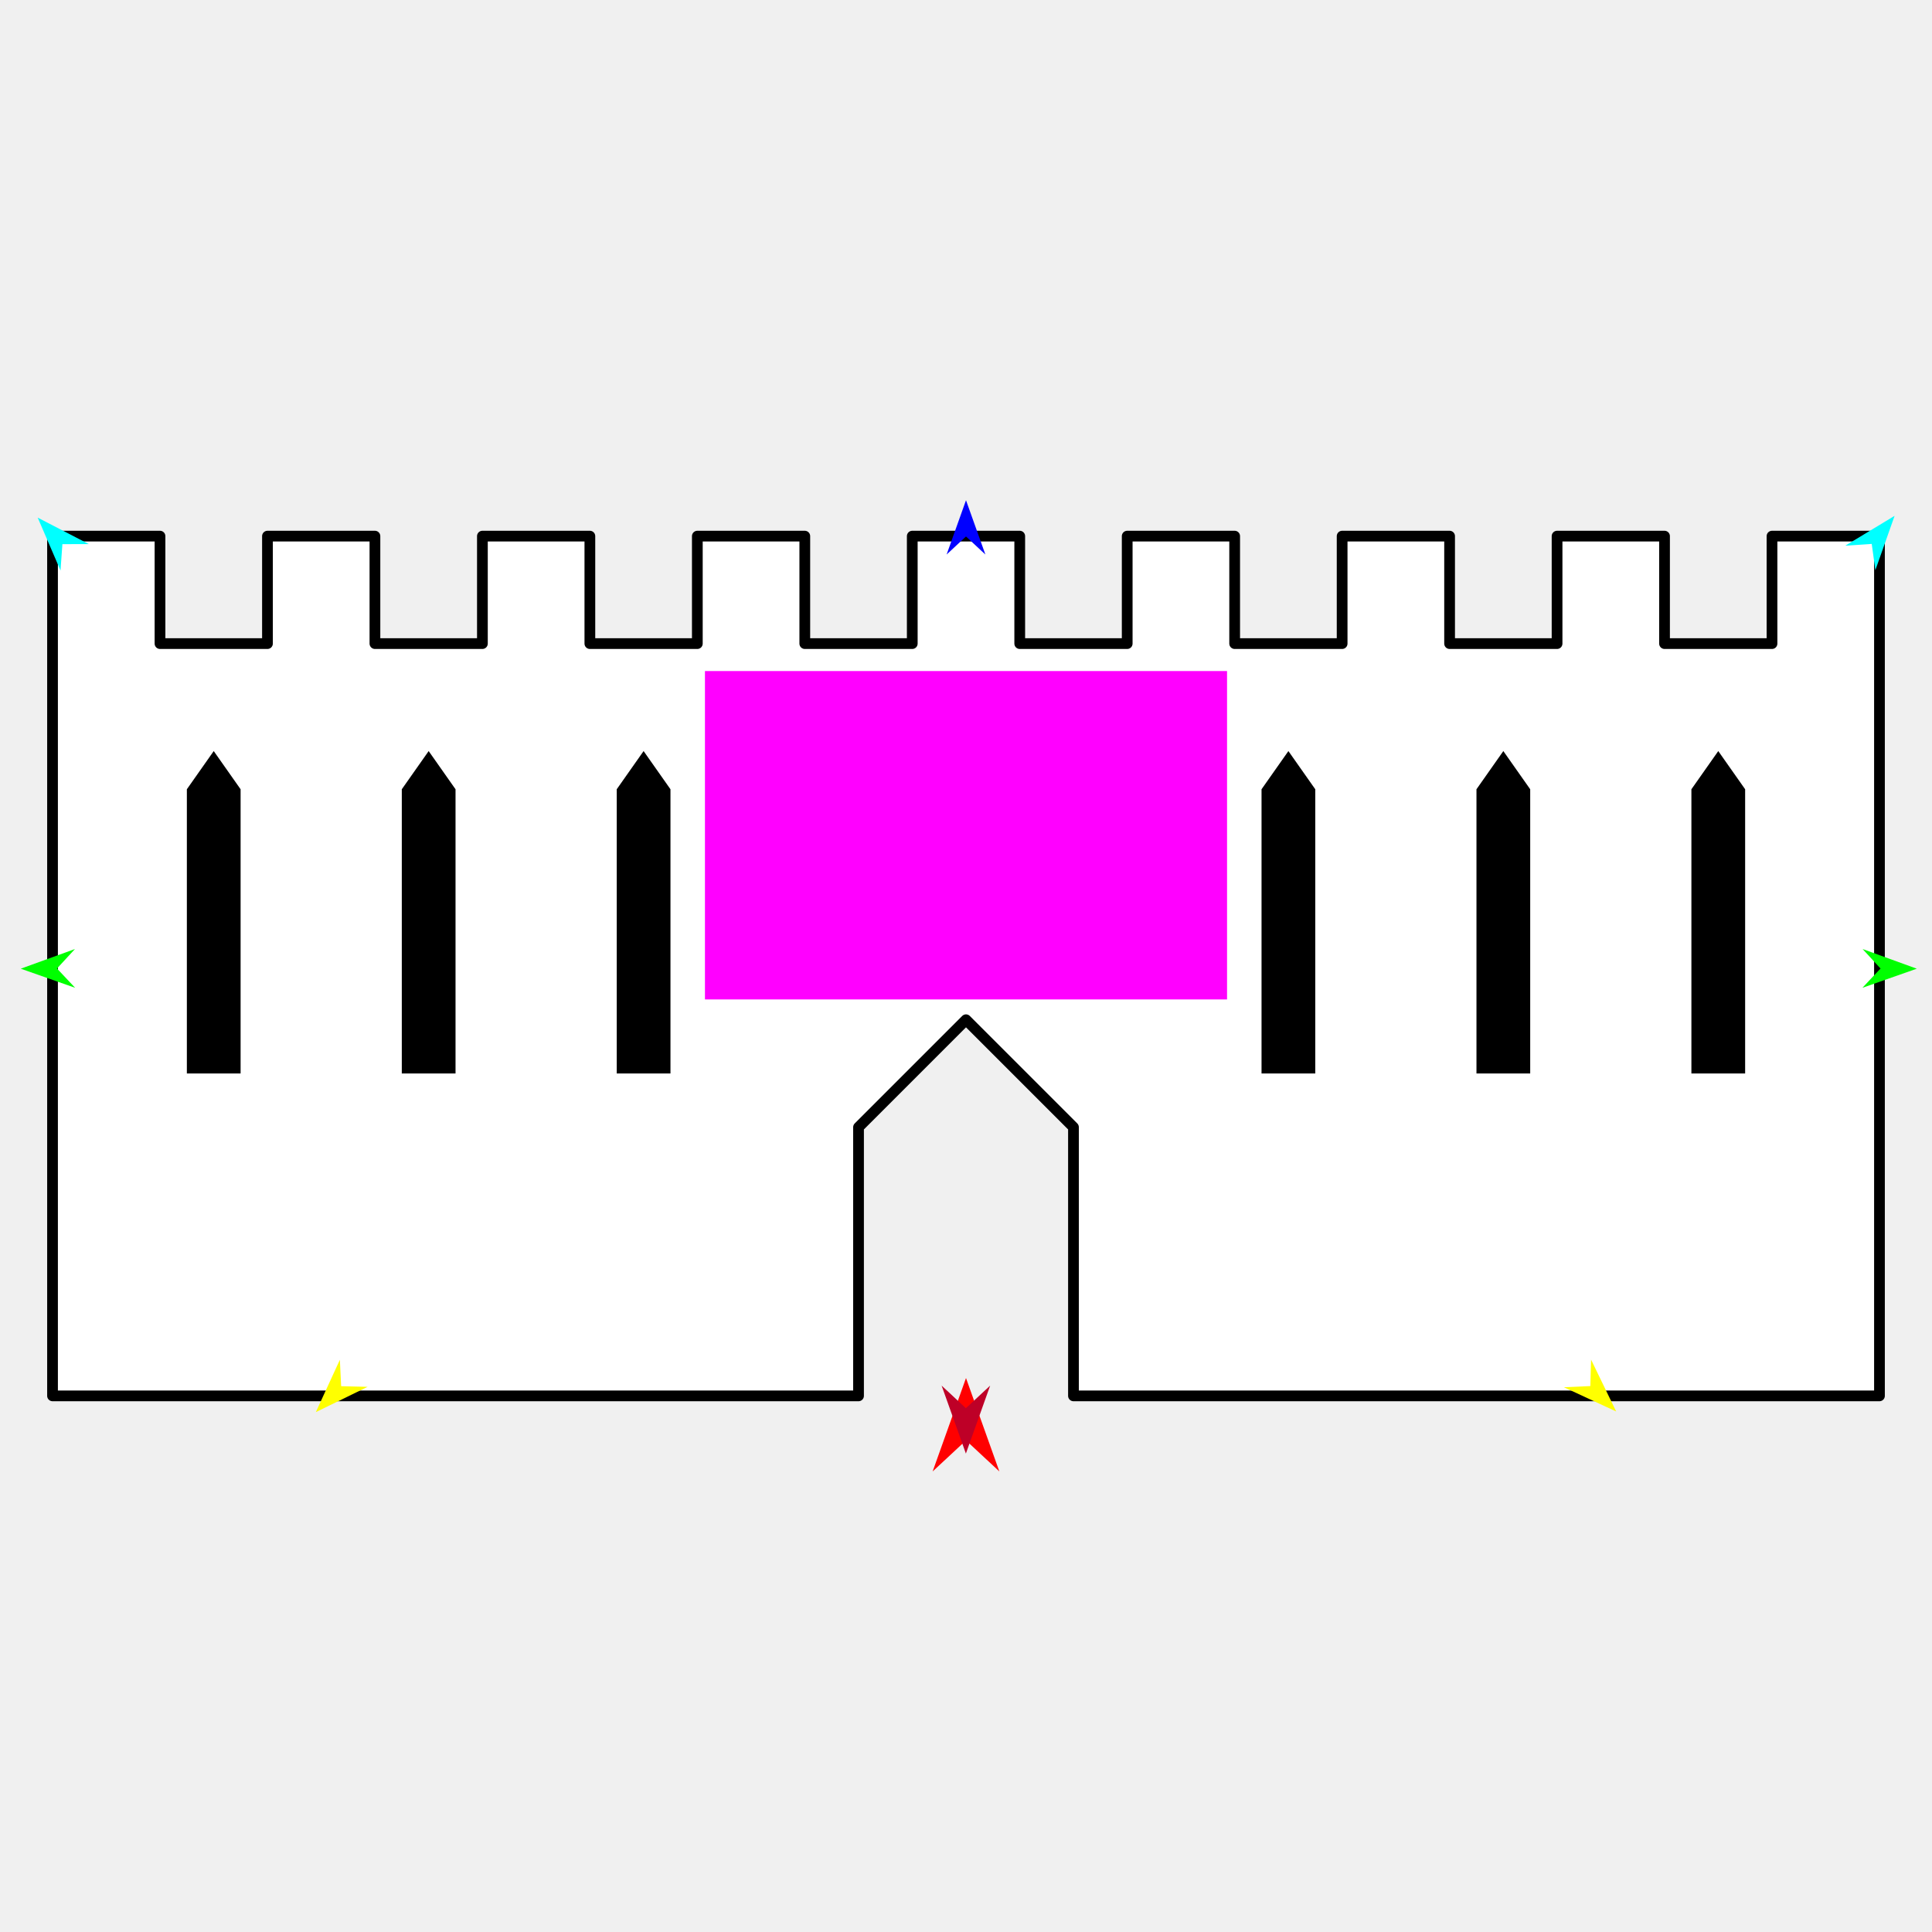
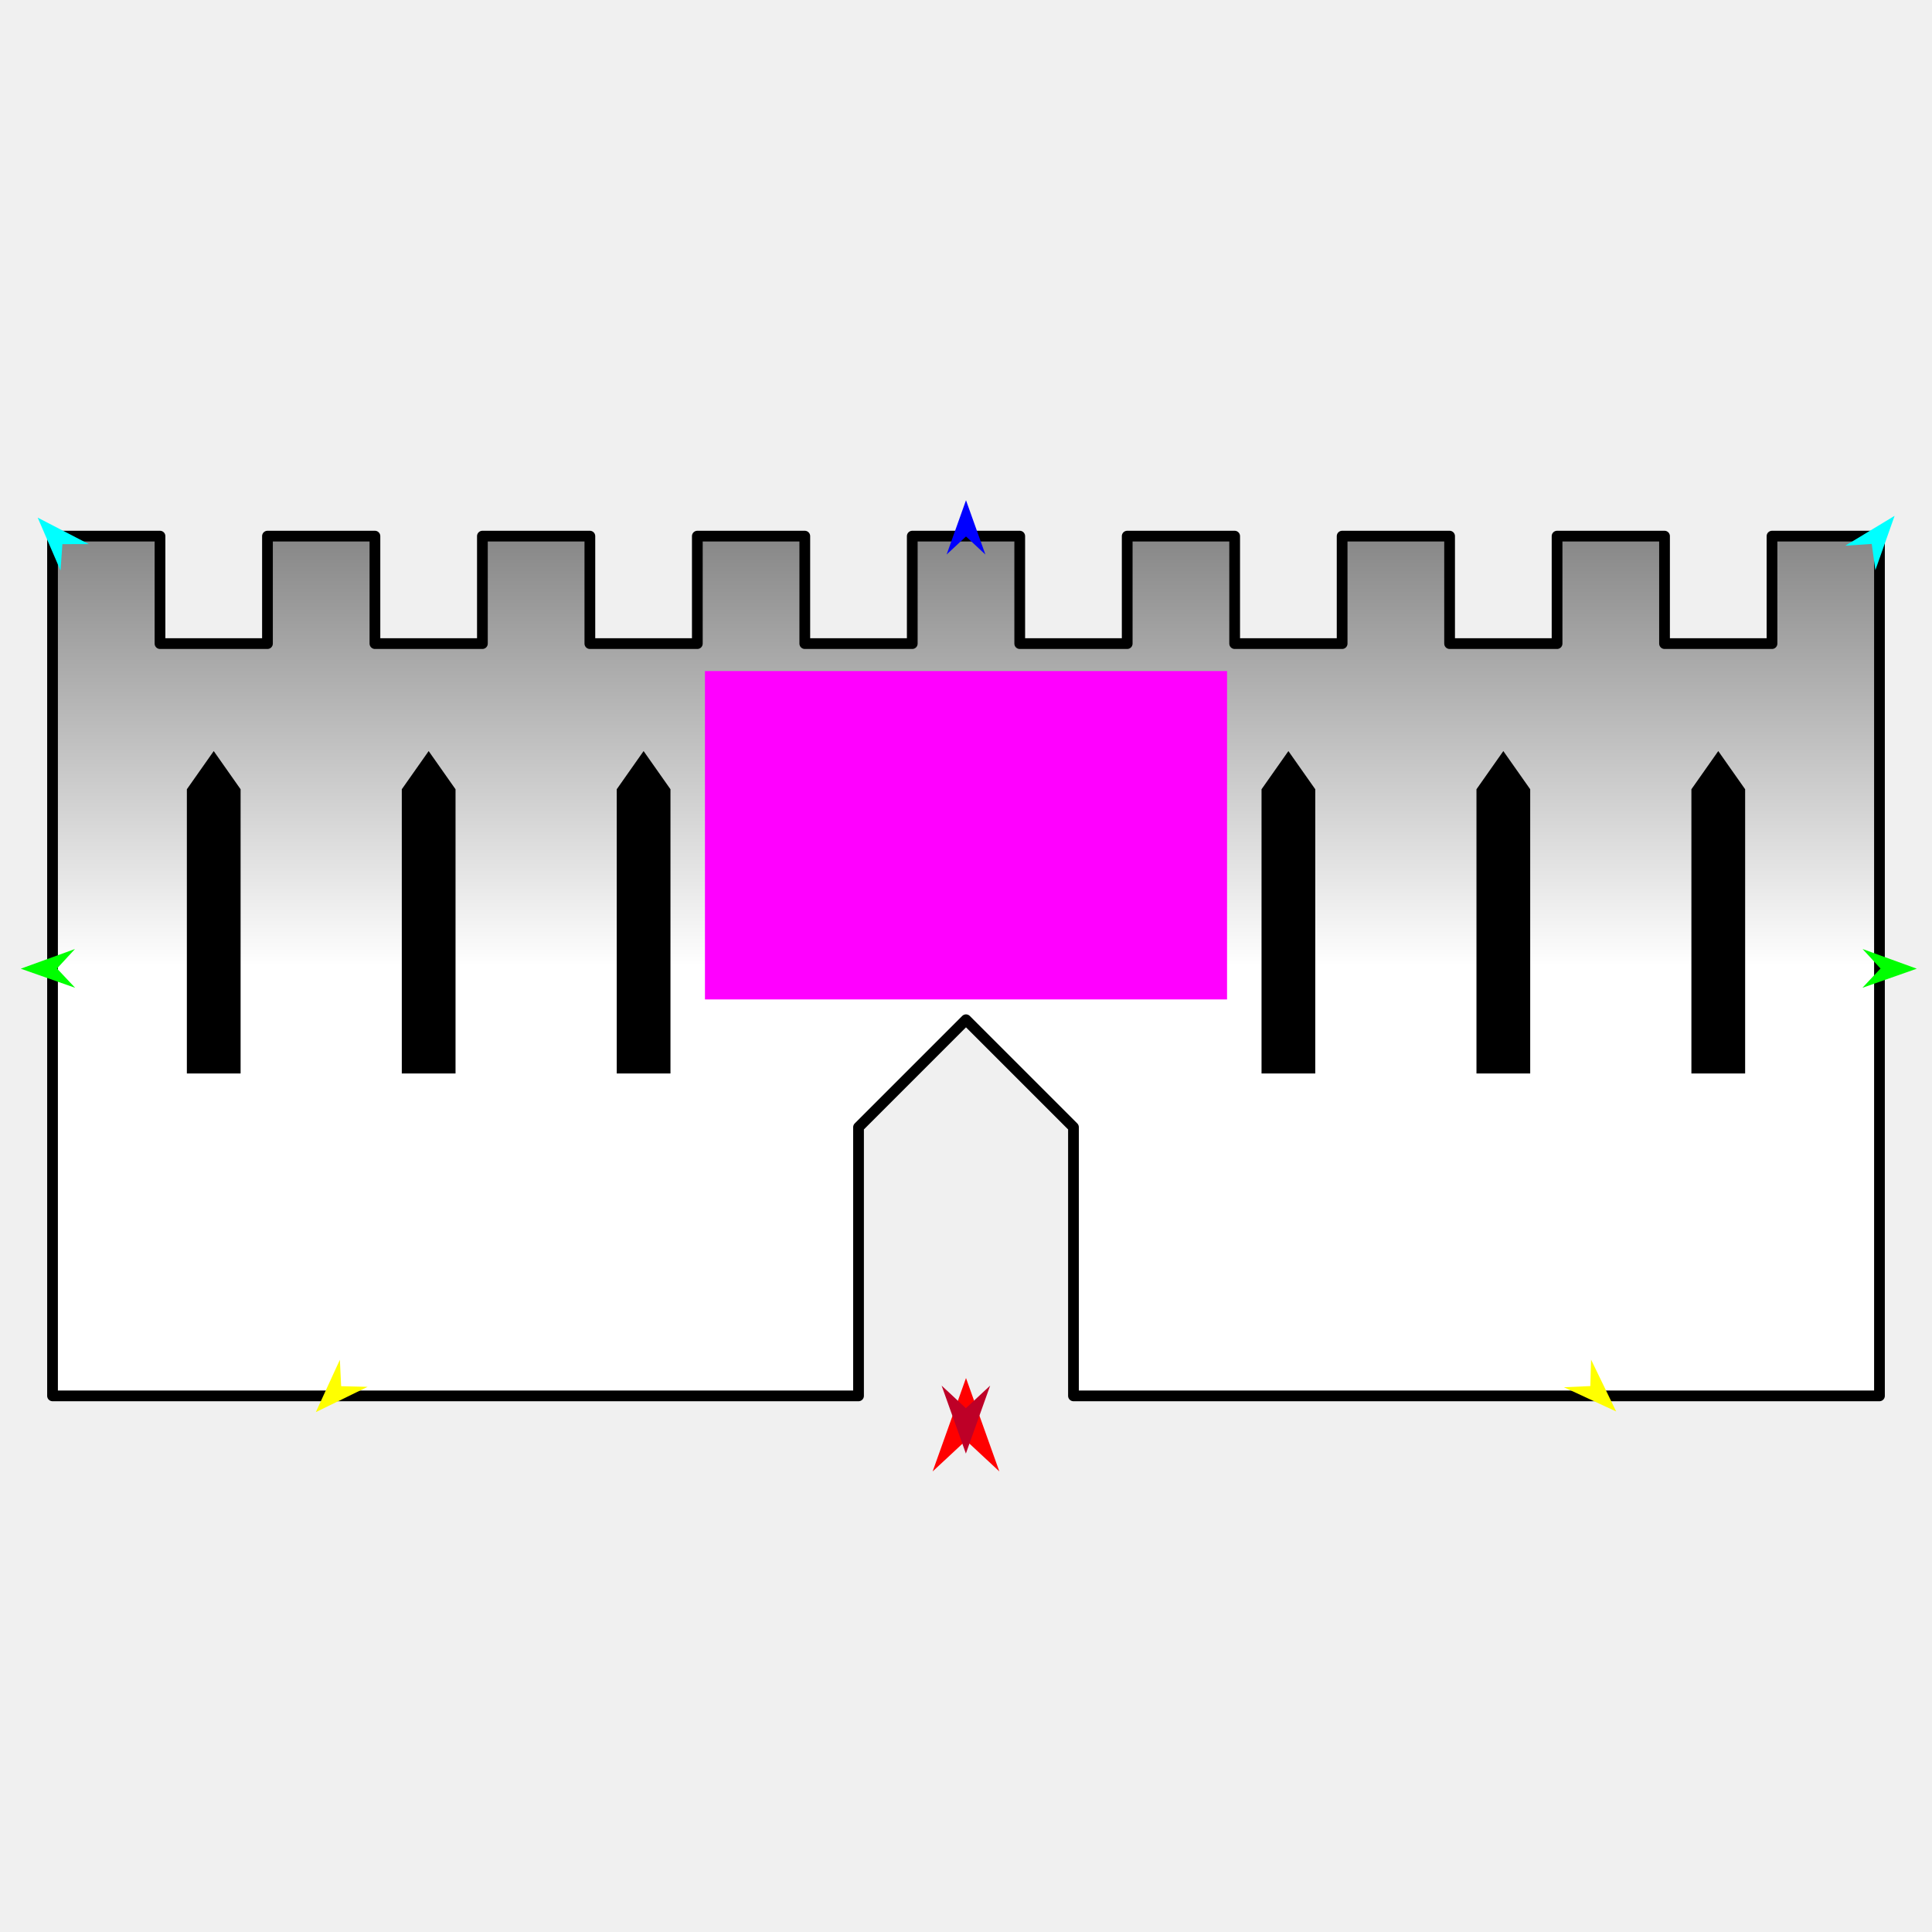
<svg xmlns="http://www.w3.org/2000/svg" version="1.1" id="Frame_0" width="720px" height="720px">
  <g id="castle_wall">
    <g id="castle_wall">
-       <path fill="#ffffff" fill-rule="evenodd" stroke="#000000" stroke-width="4" stroke-linecap="round" stroke-linejoin="round" d="M 19.577 520.199 C 19.577 520.167 19.577 199.833 19.577 199.801 C 19.581 199.801 59.622 199.801 59.626 199.801 C 59.626 199.805 59.626 239.847 59.626 239.851 C 59.630 239.851 99.672 239.851 99.676 239.851 C 99.676 239.847 99.676 199.805 99.676 199.801 C 99.680 199.801 139.722 199.801 139.726 199.801 C 139.726 199.805 139.726 239.847 139.726 239.851 C 139.730 239.851 179.772 239.851 179.776 239.851 C 179.776 239.847 179.776 199.805 179.776 199.801 C 179.780 199.801 219.822 199.801 219.826 199.801 C 219.826 199.805 219.826 239.847 219.826 239.851 C 219.830 239.851 259.871 239.851 259.875 239.851 C 259.875 239.847 259.875 199.805 259.875 199.801 C 259.879 199.801 299.921 199.801 299.925 199.801 C 299.925 199.805 299.925 239.847 299.925 239.851 C 299.929 239.851 339.971 239.851 339.975 239.851 C 339.975 239.847 339.975 199.805 339.975 199.801 C 339.979 199.801 380.021 199.801 380.025 199.801 C 380.025 199.805 380.025 239.847 380.025 239.851 C 380.029 239.851 420.071 239.851 420.075 239.851 C 420.075 239.847 420.075 199.805 420.075 199.801 C 420.079 199.801 460.121 199.801 460.125 199.801 C 460.125 199.805 460.125 239.847 460.125 239.851 C 460.129 239.851 500.170 239.851 500.174 239.851 C 500.174 239.847 500.174 199.805 500.174 199.801 C 500.178 199.801 540.220 199.801 540.224 199.801 C 540.224 199.805 540.224 239.847 540.224 239.851 C 540.228 239.851 580.270 239.851 580.274 239.851 C 580.274 239.847 580.274 199.805 580.274 199.801 C 580.278 199.801 620.320 199.801 620.324 199.801 C 620.324 199.805 620.324 239.847 620.324 239.851 C 620.328 239.851 660.370 239.851 660.374 239.851 C 660.374 239.847 660.374 199.805 660.374 199.801 C 660.378 199.801 700.419 199.801 700.423 199.801 C 700.423 199.833 700.423 520.167 700.423 520.199 C 700.393 520.199 400.080 520.199 400.050 520.199 C 400.050 520.189 400.050 420.085 400.050 420.075 C 400.046 420.071 360.004 380.029 360.000 380.025 C 359.996 380.029 319.954 420.071 319.950 420.075 C 319.950 420.085 319.950 520.189 319.950 520.199 C 319.920 520.199 19.607 520.199 19.577 520.199 Z" />
+       <linearGradient id="D9EBD376-5018-4ED2-9B0C-0EFD5A1F2E1D_0" x1="50.00%" y1="50.00%" x2="50.00%" y2="-56.25%">
+         <stop offset="0.00%" style="stop-color:rgb(255,255,255);stop-opacity:1.00" />
+         <stop offset="100.00%" style="stop-color:rgb(0,0,0);stop-opacity:1.00" />
+       </linearGradient>
+       <path fill="url(#D9EBD376-5018-4ED2-9B0C-0EFD5A1F2E1D_0)" fill-rule="evenodd" stroke="#000000" stroke-width="4" stroke-linecap="round" stroke-linejoin="round" d="M 19.577 520.199 C 19.577 520.167 19.577 199.833 19.577 199.801 C 19.581 199.801 59.622 199.801 59.626 199.801 C 59.626 199.805 59.626 239.847 59.626 239.851 C 59.630 239.851 99.672 239.851 99.676 239.851 C 99.676 239.847 99.676 199.805 99.676 199.801 C 99.680 199.801 139.722 199.801 139.726 199.801 C 139.726 199.805 139.726 239.847 139.726 239.851 C 139.730 239.851 179.772 239.851 179.776 239.851 C 179.776 239.847 179.776 199.805 179.776 199.801 C 179.780 199.801 219.822 199.801 219.826 199.801 C 219.826 199.805 219.826 239.847 219.826 239.851 C 219.830 239.851 259.871 239.851 259.875 239.851 C 259.875 239.847 259.875 199.805 259.875 199.801 C 259.879 199.801 299.921 199.801 299.925 199.801 C 299.925 199.805 299.925 239.847 299.925 239.851 C 299.929 239.851 339.971 239.851 339.975 239.851 C 339.975 239.847 339.975 199.805 339.975 199.801 C 339.979 199.801 380.021 199.801 380.025 199.801 C 380.025 199.805 380.025 239.847 380.025 239.851 C 380.029 239.851 420.071 239.851 420.075 239.851 C 420.075 239.847 420.075 199.805 420.075 199.801 C 420.079 199.801 460.121 199.801 460.125 199.801 C 460.125 199.805 460.125 239.847 460.125 239.851 C 460.129 239.851 500.170 239.851 500.174 239.851 C 500.174 239.847 500.174 199.805 500.174 199.801 C 500.178 199.801 540.220 199.801 540.224 199.801 C 540.224 199.805 540.224 239.847 540.224 239.851 C 540.228 239.851 580.270 239.851 580.274 239.851 C 580.274 239.847 580.274 199.805 580.274 199.801 C 580.278 199.801 620.320 199.801 620.324 199.801 C 620.324 199.805 620.324 239.847 620.324 239.851 C 620.328 239.851 660.370 239.851 660.374 239.851 C 660.374 239.847 660.374 199.805 660.374 199.801 C 660.378 199.801 700.419 199.801 700.423 199.801 C 700.423 199.833 700.423 520.167 700.423 520.199 C 700.393 520.199 400.080 520.199 400.050 520.199 C 400.050 520.189 400.050 420.085 400.050 420.075 C 400.046 420.071 360.004 380.029 360.000 380.025 C 359.996 380.029 319.954 420.071 319.950 420.075 C 319.950 420.085 319.950 520.189 319.950 520.199 C 319.920 520.199 19.607 520.199 19.577 520.199 Z" />
    </g>
    <g id="window">
      <path fill="#000000" fill-rule="evenodd" stroke="none" d="M 630.337 400.050 C 630.337 400.040 630.336 294.142 630.336 294.132 C 630.337 294.130 640.348 279.902 640.349 279.900 C 640.350 279.902 650.360 294.130 650.361 294.132 C 650.361 294.142 650.361 400.040 650.361 400.050 C 650.360 400.050 640.350 400.050 640.349 400.050 C 640.348 400.050 630.338 400.050 630.337 400.050 M 550.237 400.050 C 550.237 400.040 550.237 294.142 550.237 294.132 C 550.238 294.130 560.248 279.902 560.249 279.900 C 560.250 279.902 570.260 294.130 570.261 294.132 C 570.261 294.142 570.262 400.040 570.262 400.050 C 570.261 400.050 560.251 400.050 560.250 400.050 C 560.249 400.050 550.238 400.050 550.237 400.050 M 470.137 400.050 C 470.137 400.040 470.137 294.142 470.137 294.132 C 470.138 294.130 480.148 279.902 480.149 279.900 C 480.150 279.902 490.161 294.130 490.162 294.132 C 490.162 294.142 490.162 400.040 490.162 400.050 C 490.161 400.050 480.151 400.050 480.150 400.050 C 480.149 400.050 470.138 400.050 470.137 400.050 M 229.838 400.050 C 229.838 400.040 229.838 294.142 229.838 294.132 C 229.839 294.130 239.849 279.902 239.850 279.900 C 239.851 279.902 249.861 294.130 249.862 294.132 C 249.862 294.142 249.863 400.040 249.863 400.050 C 249.862 400.050 239.852 400.050 239.851 400.050 C 239.850 400.050 229.839 400.050 229.838 400.050 M 149.739 400.050 C 149.739 400.040 149.738 294.142 149.738 294.132 C 149.739 294.130 159.750 279.902 159.751 279.900 C 159.752 279.902 169.762 294.130 169.763 294.132 C 169.763 294.142 169.763 400.040 169.763 400.050 C 169.762 400.050 159.752 400.050 159.751 400.050 C 159.750 400.050 149.740 400.050 149.739 400.050 M 69.639 400.050 C 69.639 400.040 69.639 294.142 69.639 294.132 C 69.640 294.130 79.650 279.902 79.651 279.900 C 79.652 279.902 89.662 294.130 89.663 294.132 C 89.663 294.142 89.664 400.040 89.664 400.050 C 89.663 400.050 79.653 400.050 79.652 400.050 C 79.651 400.050 69.640 400.050 69.639 400.050 Z" />
    </g>
    <g id="specs">
      <path fill="#ff00ff" fill-rule="evenodd" stroke="none" d="M 262.716 372.451 C 262.736 372.451 457.264 372.451 457.284 372.451 C 457.284 372.438 457.284 250.086 457.284 250.074 C 457.264 250.074 262.736 250.074 262.716 250.074 C 262.716 250.086 262.716 372.438 262.716 372.451 Z" />
      <path fill="#ff0000" fill-rule="evenodd" stroke="none" d="M 360.000 513.552 C 360.001 513.556 372.432 548.362 372.433 548.365 C 372.432 548.364 360.001 536.798 360.000 536.797 C 359.999 536.798 347.568 548.364 347.567 548.365 C 347.568 548.362 359.999 513.556 360.000 513.552 Z" />
      <path fill="#0000ff" fill-rule="evenodd" stroke="none" d="M 360.000 186.426 C 360.001 186.428 367.221 206.646 367.222 206.648 C 367.221 206.648 360.001 199.930 360.000 199.929 C 359.999 199.930 352.779 206.648 352.778 206.648 C 352.779 206.646 359.999 186.428 360.000 186.426 Z" />
      <path fill="#00ff00" fill-rule="evenodd" stroke="none" d="M 7.738 361.005 C 7.740 361.004 27.922 353.681 27.924 353.680 C 27.923 353.681 21.242 360.936 21.241 360.936 C 21.242 360.937 27.996 368.124 27.997 368.125 C 27.995 368.124 7.740 361.005 7.738 361.005 Z" />
      <path fill="#ffff00" fill-rule="evenodd" stroke="none" d="M 117.702 526.255 C 117.703 526.253 126.664 506.744 126.664 506.742 C 126.664 506.743 127.136 516.594 127.136 516.595 C 127.137 516.595 136.997 516.834 136.998 516.834 C 136.996 516.835 117.704 526.254 117.702 526.255 Z" />
      <path fill="#ffff00" fill-rule="evenodd" stroke="none" d="M 602.298 526.016 C 602.297 526.014 592.947 506.688 592.946 506.686 C 592.946 506.687 592.672 516.546 592.672 516.547 C 592.671 516.547 582.818 516.984 582.817 516.984 C 582.819 516.985 602.296 526.015 602.298 526.016 Z" />
      <path fill="#00ff00" fill-rule="evenodd" stroke="none" d="M 714.324 361.005 C 714.322 361.004 694.141 353.681 694.139 353.680 C 694.139 353.681 700.821 360.936 700.822 360.936 C 700.821 360.937 694.066 368.124 694.066 368.125 C 694.068 368.124 714.322 361.005 714.324 361.005 Z" />
      <path fill="#00ffff" fill-rule="evenodd" stroke="none" d="M 706.063 192.234 C 706.062 192.236 698.895 212.473 698.894 212.475 C 698.894 212.474 697.537 202.705 697.537 202.704 C 697.536 202.704 687.695 203.354 687.694 203.354 C 687.696 203.353 706.061 192.235 706.063 192.234 Z" />
      <path fill="#00ffff" fill-rule="evenodd" stroke="none" d="M 14.049 192.905 C 14.050 192.907 22.550 212.621 22.551 212.623 C 22.551 212.622 23.254 202.784 23.254 202.783 C 23.255 202.783 33.117 202.776 33.118 202.776 C 33.116 202.775 14.051 192.906 14.049 192.905 Z" />
-       <path fill="#be0027" fill-rule="evenodd" stroke="none" d="M 359.957 541.705 C 359.958 541.702 369.002 516.378 369.003 516.376 C 369.002 516.377 359.958 524.791 359.957 524.792 C 359.957 524.791 350.913 516.377 350.912 516.376 C 350.913 516.378 359.957 541.702 359.957 541.705 Z" />
+       <path fill="#be0027" fill-rule="evenodd" stroke="none" d="M 359.957 541.705 C 359.958 541.702 369.002 516.378 369.003 516.376 C 369.002 516.377 359.958 524.792 359.957 524.792 C 359.957 524.792 350.913 516.377 350.912 516.376 C 350.913 516.378 359.957 541.702 359.957 541.705 Z" />
    </g>
  </g>
</svg>
